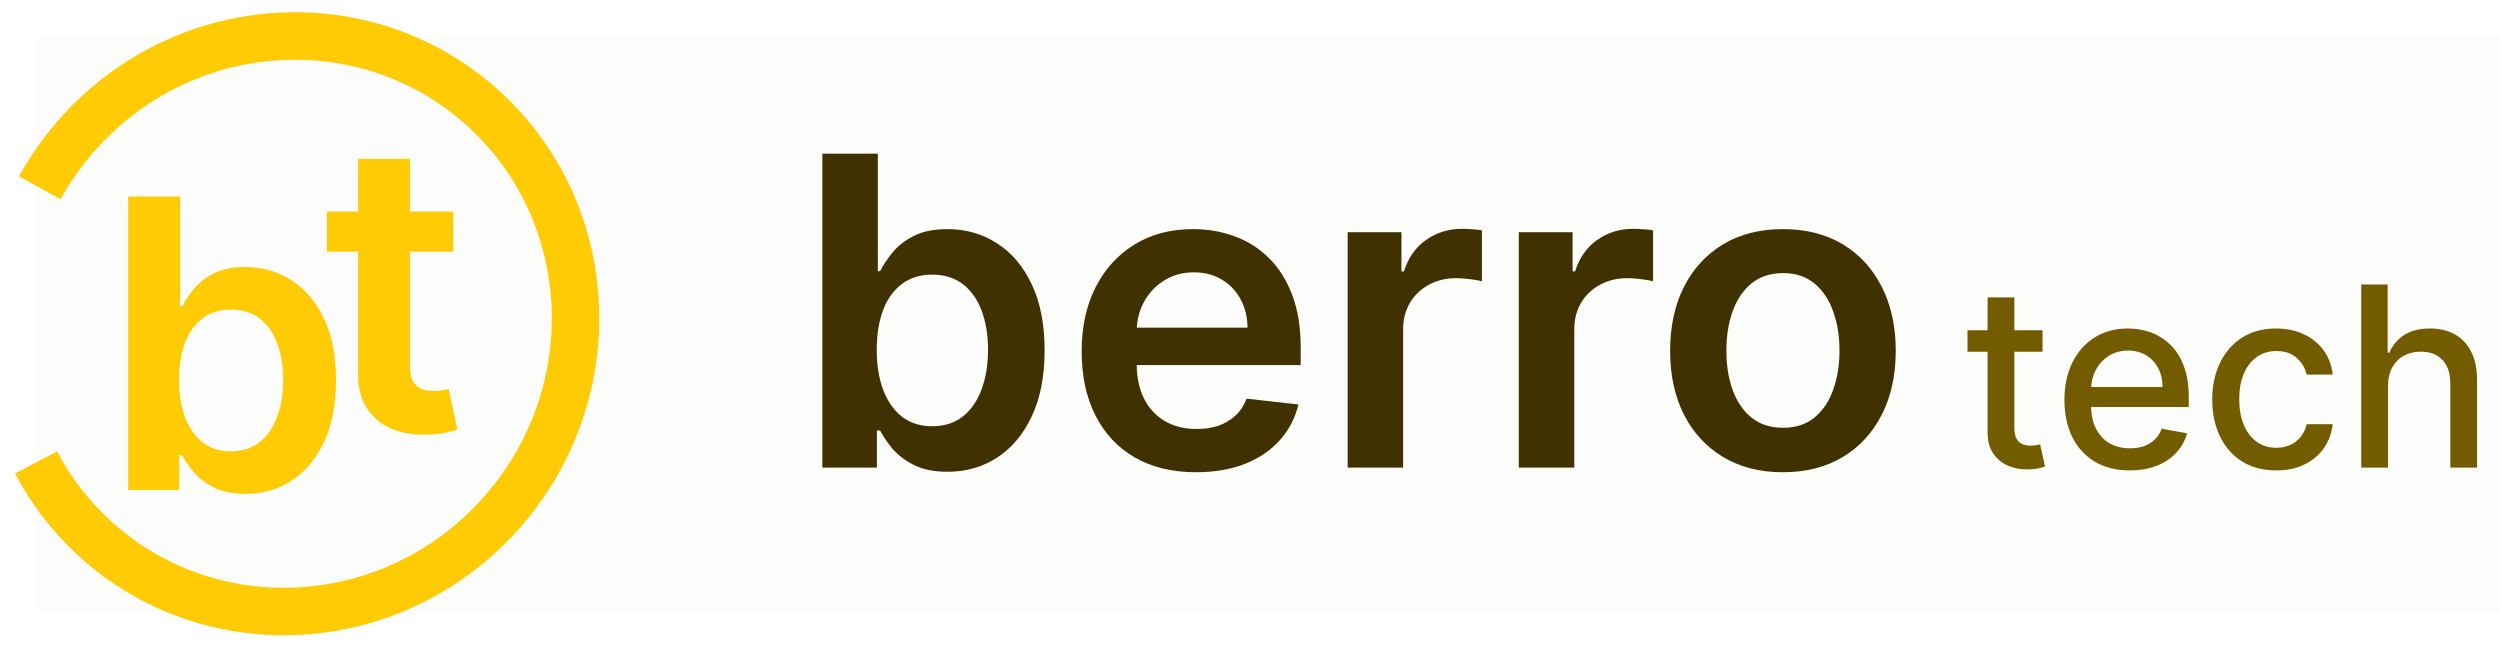
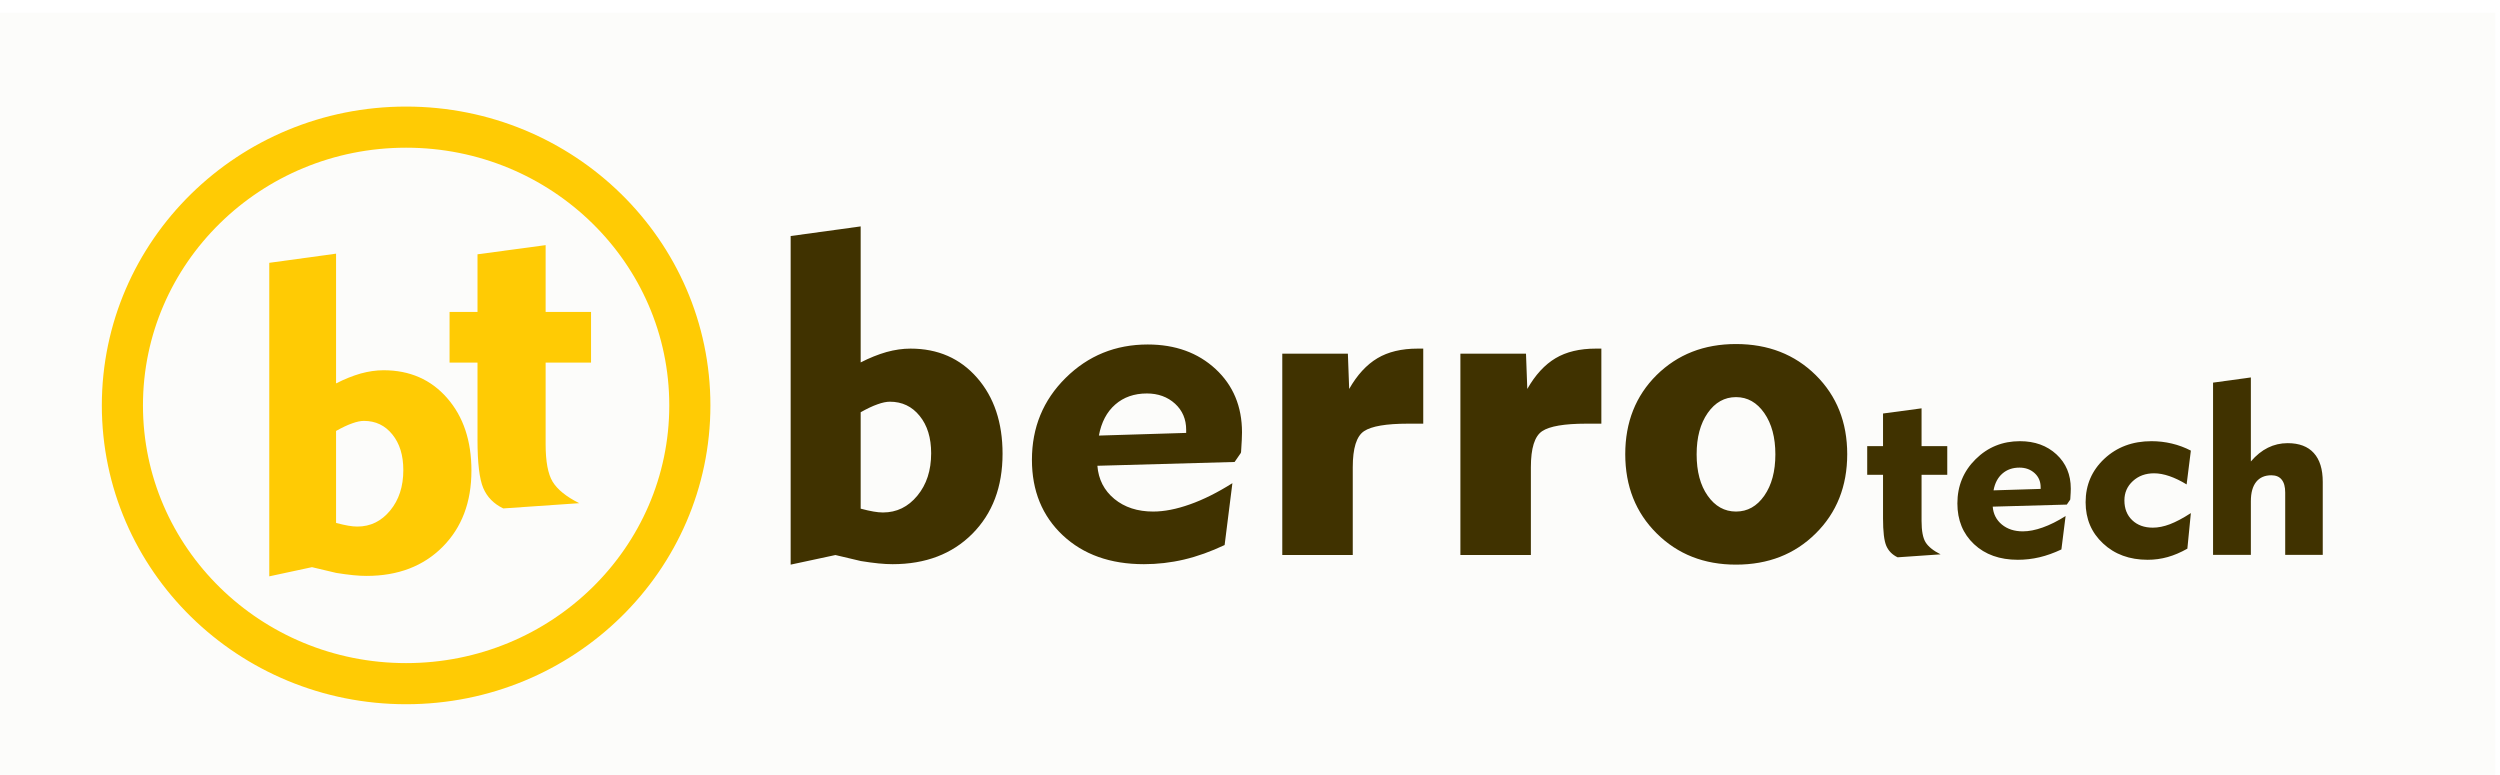
- <svg xmlns="http://www.w3.org/2000/svg" width="139" height="36" viewBox="0 0 139 36" fill="none">
-   <rect width="137" height="32" transform="translate(2 2)" fill="#FCFCFA" />
-   <path d="M7.129 27.243V10.926H10.013V17.029H10.133C10.281 16.731 10.491 16.415 10.762 16.081C11.033 15.741 11.399 15.451 11.861 15.212C12.324 14.968 12.913 14.846 13.63 14.846C14.576 14.846 15.428 15.088 16.188 15.571C16.953 16.049 17.558 16.758 18.004 17.698C18.456 18.633 18.681 19.78 18.681 21.14C18.681 22.484 18.461 23.626 18.02 24.566C17.579 25.506 16.979 26.223 16.22 26.717C15.46 27.211 14.6 27.458 13.638 27.458C12.937 27.458 12.355 27.341 11.893 27.108C11.431 26.874 11.059 26.592 10.778 26.263C10.502 25.928 10.287 25.612 10.133 25.315H9.965V27.243H7.129ZM9.957 21.124C9.957 21.916 10.069 22.609 10.292 23.203C10.52 23.798 10.847 24.263 11.272 24.598C11.702 24.927 12.223 25.092 12.834 25.092C13.471 25.092 14.005 24.922 14.435 24.582C14.865 24.237 15.189 23.767 15.407 23.172C15.63 22.571 15.742 21.889 15.742 21.124C15.742 20.364 15.633 19.69 15.415 19.1C15.197 18.511 14.873 18.049 14.443 17.714C14.013 17.379 13.476 17.212 12.834 17.212C12.217 17.212 11.694 17.374 11.264 17.698C10.834 18.022 10.507 18.476 10.284 19.061C10.066 19.645 9.957 20.333 9.957 21.124Z" fill="#FFCB04" />
-   <path d="M25.207 11.762V13.993H18.172V11.762H25.207ZM19.909 8.83H22.793V20.319C22.793 20.707 22.851 21.004 22.968 21.212C23.09 21.413 23.25 21.551 23.446 21.626C23.643 21.7 23.86 21.737 24.099 21.737C24.28 21.737 24.445 21.724 24.593 21.698C24.747 21.671 24.864 21.647 24.944 21.626L25.43 23.881C25.276 23.934 25.055 23.992 24.769 24.056C24.487 24.119 24.142 24.157 23.733 24.167C23.011 24.189 22.36 24.08 21.781 23.841C21.202 23.596 20.742 23.219 20.403 22.709C20.068 22.199 19.903 21.562 19.909 20.797V8.83Z" fill="#FFCB04" />
-   <path d="M2.211 10.442C2.846 9.292 3.617 8.222 4.507 7.255C10.534 0.708 20.604 0.211 27 6.145C33.396 12.079 33.695 22.198 27.669 28.745C21.642 35.292 11.572 35.789 5.176 29.855C3.893 28.665 2.82 27.264 2 25.711" stroke="#FFCB04" stroke-width="2.641" stroke-miterlimit="22.926" />
-   <path d="M45.722 26V8.545H48.807V15.074H48.935C49.094 14.756 49.318 14.418 49.608 14.06C49.898 13.696 50.29 13.386 50.784 13.131C51.278 12.869 51.909 12.739 52.676 12.739C53.688 12.739 54.599 12.997 55.412 13.514C56.23 14.026 56.878 14.784 57.355 15.79C57.838 16.79 58.08 18.017 58.08 19.472C58.08 20.909 57.844 22.131 57.372 23.136C56.901 24.142 56.258 24.909 55.446 25.438C54.633 25.966 53.713 26.23 52.685 26.23C51.935 26.23 51.312 26.105 50.818 25.855C50.324 25.605 49.926 25.304 49.625 24.952C49.33 24.594 49.099 24.256 48.935 23.938H48.756V26H45.722ZM48.747 19.454C48.747 20.301 48.867 21.043 49.105 21.679C49.349 22.315 49.699 22.812 50.153 23.171C50.614 23.523 51.17 23.699 51.824 23.699C52.506 23.699 53.077 23.517 53.537 23.153C53.997 22.784 54.344 22.281 54.577 21.645C54.815 21.003 54.935 20.273 54.935 19.454C54.935 18.642 54.818 17.921 54.585 17.29C54.352 16.659 54.006 16.165 53.545 15.807C53.085 15.449 52.511 15.27 51.824 15.27C51.165 15.27 50.605 15.443 50.145 15.79C49.685 16.136 49.335 16.622 49.097 17.247C48.864 17.872 48.747 18.608 48.747 19.454ZM66.498 26.256C65.185 26.256 64.052 25.983 63.097 25.438C62.148 24.886 61.418 24.108 60.907 23.102C60.396 22.091 60.14 20.901 60.14 19.531C60.14 18.185 60.396 17.003 60.907 15.986C61.424 14.963 62.146 14.168 63.072 13.599C63.998 13.026 65.086 12.739 66.336 12.739C67.143 12.739 67.904 12.869 68.62 13.131C69.342 13.386 69.978 13.784 70.529 14.324C71.086 14.864 71.523 15.551 71.842 16.386C72.16 17.216 72.319 18.204 72.319 19.352V20.298H61.589V18.219H69.362C69.356 17.628 69.228 17.102 68.978 16.642C68.728 16.176 68.379 15.81 67.93 15.543C67.487 15.276 66.969 15.142 66.379 15.142C65.748 15.142 65.194 15.296 64.717 15.602C64.239 15.903 63.867 16.301 63.6 16.796C63.339 17.284 63.205 17.821 63.2 18.406V20.222C63.2 20.983 63.339 21.636 63.617 22.182C63.896 22.722 64.285 23.136 64.785 23.426C65.285 23.71 65.87 23.852 66.54 23.852C66.989 23.852 67.396 23.79 67.759 23.665C68.123 23.534 68.438 23.344 68.705 23.094C68.972 22.844 69.174 22.534 69.31 22.165L72.191 22.489C72.009 23.25 71.663 23.915 71.151 24.483C70.646 25.046 69.998 25.483 69.208 25.796C68.418 26.102 67.515 26.256 66.498 26.256ZM74.929 26V12.909H77.921V15.091H78.057C78.296 14.335 78.704 13.753 79.284 13.344C79.869 12.929 80.537 12.722 81.287 12.722C81.457 12.722 81.648 12.73 81.858 12.747C82.074 12.758 82.253 12.778 82.395 12.807V15.645C82.264 15.599 82.057 15.56 81.773 15.526C81.494 15.486 81.224 15.466 80.963 15.466C80.401 15.466 79.895 15.588 79.446 15.832C79.003 16.071 78.653 16.403 78.398 16.829C78.142 17.256 78.014 17.747 78.014 18.304V26H74.929ZM84.445 26V12.909H87.436V15.091H87.572C87.811 14.335 88.22 13.753 88.8 13.344C89.385 12.929 90.053 12.722 90.803 12.722C90.973 12.722 91.163 12.73 91.374 12.747C91.59 12.758 91.769 12.778 91.91 12.807V15.645C91.78 15.599 91.572 15.56 91.288 15.526C91.01 15.486 90.74 15.466 90.479 15.466C89.916 15.466 89.41 15.588 88.962 15.832C88.519 16.071 88.169 16.403 87.913 16.829C87.658 17.256 87.53 17.747 87.53 18.304V26H84.445ZM99.131 26.256C97.853 26.256 96.745 25.974 95.808 25.412C94.87 24.849 94.143 24.062 93.626 23.051C93.114 22.04 92.859 20.858 92.859 19.506C92.859 18.153 93.114 16.969 93.626 15.952C94.143 14.935 94.87 14.145 95.808 13.582C96.745 13.02 97.853 12.739 99.131 12.739C100.41 12.739 101.518 13.02 102.455 13.582C103.393 14.145 104.117 14.935 104.629 15.952C105.146 16.969 105.404 18.153 105.404 19.506C105.404 20.858 105.146 22.04 104.629 23.051C104.117 24.062 103.393 24.849 102.455 25.412C101.518 25.974 100.41 26.256 99.131 26.256ZM99.148 23.784C99.842 23.784 100.421 23.594 100.887 23.213C101.353 22.827 101.7 22.31 101.927 21.662C102.16 21.014 102.276 20.293 102.276 19.497C102.276 18.696 102.16 17.972 101.927 17.324C101.7 16.671 101.353 16.151 100.887 15.764C100.421 15.378 99.842 15.185 99.148 15.185C98.438 15.185 97.847 15.378 97.376 15.764C96.91 16.151 96.56 16.671 96.327 17.324C96.1 17.972 95.987 18.696 95.987 19.497C95.987 20.293 96.1 21.014 96.327 21.662C96.56 22.31 96.91 22.827 97.376 23.213C97.847 23.594 98.438 23.784 99.148 23.784Z" fill="#403200" />
-   <path d="M113.564 18.364V19.557H109.393V18.364H113.564ZM110.511 16.534H111.998V23.758C111.998 24.046 112.041 24.263 112.127 24.409C112.213 24.552 112.324 24.649 112.46 24.702C112.599 24.752 112.75 24.777 112.913 24.777C113.032 24.777 113.136 24.769 113.226 24.752C113.315 24.736 113.385 24.722 113.435 24.712L113.703 25.94C113.617 25.974 113.494 26.007 113.335 26.04C113.176 26.076 112.977 26.096 112.739 26.099C112.348 26.106 111.983 26.037 111.645 25.891C111.307 25.745 111.033 25.519 110.825 25.215C110.616 24.91 110.511 24.527 110.511 24.066V16.534ZM118.417 26.154C117.665 26.154 117.017 25.993 116.474 25.672C115.933 25.347 115.516 24.891 115.221 24.305C114.929 23.715 114.783 23.024 114.783 22.232C114.783 21.449 114.929 20.76 115.221 20.163C115.516 19.567 115.927 19.101 116.454 18.766C116.984 18.432 117.604 18.264 118.313 18.264C118.744 18.264 119.162 18.335 119.566 18.478C119.97 18.62 120.333 18.844 120.655 19.149C120.976 19.454 121.23 19.85 121.415 20.337C121.601 20.821 121.694 21.41 121.694 22.102V22.629H115.623V21.516H120.237C120.237 21.125 120.157 20.778 119.998 20.477C119.839 20.172 119.616 19.931 119.327 19.756C119.042 19.58 118.707 19.492 118.323 19.492C117.905 19.492 117.541 19.595 117.229 19.8C116.921 20.003 116.682 20.268 116.513 20.596C116.348 20.921 116.265 21.274 116.265 21.655V22.525C116.265 23.035 116.354 23.47 116.533 23.827C116.715 24.185 116.969 24.459 117.294 24.648C117.619 24.833 117.998 24.926 118.432 24.926C118.714 24.926 118.971 24.886 119.203 24.807C119.435 24.724 119.635 24.601 119.805 24.439C119.974 24.276 120.103 24.076 120.192 23.837L121.599 24.091C121.487 24.505 121.284 24.868 120.993 25.18C120.704 25.488 120.341 25.728 119.904 25.901C119.47 26.07 118.974 26.154 118.417 26.154ZM126.56 26.154C125.821 26.154 125.184 25.987 124.651 25.652C124.12 25.314 123.713 24.848 123.428 24.255C123.143 23.662 123 22.982 123 22.217C123 21.441 123.146 20.757 123.438 20.163C123.729 19.567 124.14 19.101 124.67 18.766C125.201 18.432 125.826 18.264 126.545 18.264C127.125 18.264 127.642 18.372 128.096 18.587C128.55 18.799 128.916 19.098 129.195 19.482C129.476 19.867 129.644 20.316 129.697 20.829H128.25C128.17 20.472 127.988 20.163 127.703 19.905C127.421 19.646 127.044 19.517 126.57 19.517C126.155 19.517 125.792 19.626 125.481 19.845C125.173 20.061 124.932 20.369 124.76 20.77C124.588 21.168 124.501 21.638 124.501 22.182C124.501 22.739 124.586 23.219 124.755 23.624C124.924 24.028 125.163 24.341 125.471 24.563C125.782 24.785 126.149 24.896 126.57 24.896C126.851 24.896 127.107 24.845 127.335 24.742C127.567 24.636 127.761 24.485 127.917 24.29C128.076 24.094 128.187 23.859 128.25 23.584H129.697C129.644 24.078 129.483 24.518 129.214 24.906C128.946 25.294 128.586 25.599 128.136 25.821C127.688 26.043 127.163 26.154 126.56 26.154ZM132.773 21.466V26H131.286V15.818H132.753V19.607H132.847C133.026 19.195 133.3 18.869 133.668 18.627C134.036 18.385 134.516 18.264 135.11 18.264C135.633 18.264 136.091 18.372 136.482 18.587C136.876 18.803 137.181 19.124 137.396 19.552C137.615 19.976 137.725 20.506 137.725 21.143V26H136.238V21.322C136.238 20.762 136.094 20.327 135.806 20.019C135.517 19.708 135.116 19.552 134.602 19.552C134.251 19.552 133.936 19.626 133.658 19.776C133.383 19.925 133.166 20.143 133.007 20.432C132.851 20.717 132.773 21.062 132.773 21.466Z" fill="#735B00" />
+ <svg xmlns="http://www.w3.org/2000/svg" width="171" height="53" viewBox="0 0 171 53" fill="none">
+   <path d="M170.671 0.87H0V53H170.671V0.87Z" fill="#FCFCFA" />
+   <path d="M58.87 34.792C59.215 34.886 59.507 34.948 59.747 34.99C59.987 35.032 60.201 35.053 60.394 35.053C61.333 35.053 62.116 34.672 62.747 33.905C63.378 33.143 63.691 32.178 63.691 31.004C63.691 29.945 63.431 29.094 62.904 28.447C62.382 27.8 61.704 27.477 60.869 27.477C60.634 27.477 60.352 27.534 60.023 27.654C59.69 27.769 59.309 27.951 58.87 28.197V34.792ZM54.081 38.621V16.144L58.87 15.486V24.79C59.481 24.476 60.07 24.242 60.634 24.08C61.203 23.923 61.751 23.845 62.278 23.845C64.151 23.845 65.669 24.508 66.832 25.838C67.996 27.169 68.575 28.901 68.575 31.04C68.575 33.305 67.886 35.126 66.504 36.514C65.126 37.896 63.305 38.59 61.056 38.59C60.77 38.59 60.451 38.574 60.091 38.538C59.736 38.502 59.335 38.449 58.886 38.376L57.143 37.964L54.081 38.621ZM75.165 29.793L81.134 29.611V29.397C81.134 28.671 80.878 28.077 80.372 27.612C79.861 27.148 79.219 26.913 78.447 26.913C77.586 26.913 76.861 27.163 76.282 27.67C75.702 28.176 75.332 28.885 75.165 29.793ZM84.296 33.049L83.764 37.281C82.825 37.724 81.901 38.058 80.993 38.272C80.085 38.486 79.172 38.59 78.243 38.59C75.948 38.59 74.101 37.933 72.692 36.613C71.288 35.293 70.584 33.571 70.584 31.452C70.584 29.24 71.351 27.372 72.89 25.849C74.429 24.325 76.302 23.563 78.504 23.563C80.388 23.563 81.932 24.122 83.143 25.238C84.348 26.355 84.953 27.8 84.953 29.574C84.953 29.845 84.932 30.284 84.891 30.889L84.875 30.978L84.447 31.599L75.061 31.859C75.134 32.788 75.52 33.545 76.219 34.124C76.923 34.703 77.81 34.99 78.875 34.99C79.631 34.99 80.466 34.828 81.39 34.499C82.308 34.176 83.278 33.691 84.296 33.049ZM92.529 37.964H87.708V24.189H92.195L92.284 26.605C92.832 25.64 93.479 24.941 94.215 24.503C94.95 24.064 95.868 23.845 96.969 23.845H97.35V28.979H96.849H96.312C94.82 28.979 93.813 29.151 93.302 29.491C92.785 29.835 92.529 30.654 92.529 31.959V37.964ZM104.712 37.964H99.891V24.189H104.378L104.467 26.605C105.015 25.64 105.662 24.941 106.398 24.503C107.133 24.064 108.052 23.845 109.153 23.845H109.533V28.979H109.033H108.495C107.003 28.979 105.996 29.151 105.485 29.491C104.968 29.835 104.712 30.654 104.712 31.959V37.964ZM116.05 31.077C116.05 32.251 116.301 33.195 116.807 33.91C117.313 34.63 117.96 34.99 118.743 34.99C119.53 34.99 120.172 34.63 120.678 33.905C121.184 33.179 121.435 32.24 121.435 31.077C121.435 29.924 121.184 28.985 120.678 28.254C120.172 27.529 119.53 27.163 118.743 27.163C117.96 27.163 117.313 27.524 116.807 28.249C116.301 28.974 116.05 29.913 116.05 31.077ZM111.167 31.066C111.167 28.88 111.881 27.075 113.311 25.656C114.746 24.242 116.551 23.532 118.743 23.532C120.944 23.532 122.76 24.242 124.195 25.656C125.63 27.075 126.35 28.88 126.35 31.066C126.35 33.258 125.63 35.068 124.195 36.487C122.76 37.912 120.944 38.621 118.743 38.621C116.562 38.621 114.756 37.912 113.321 36.487C111.887 35.068 111.167 33.258 111.167 31.066Z" fill="#403200" />
+   <path d="M128.799 35.455V32.475H127.717V30.515H128.799V28.284L131.435 27.93V30.515H133.193V32.475H131.435V35.633C131.435 36.303 131.525 36.79 131.708 37.089C131.891 37.387 132.235 37.666 132.736 37.917L129.796 38.12C129.427 37.942 129.171 37.68 129.021 37.331C128.872 36.982 128.799 36.356 128.799 35.455ZM136.358 33.54L139.58 33.441V33.326C139.58 32.934 139.442 32.613 139.169 32.363C138.893 32.112 138.547 31.985 138.13 31.985C137.665 31.985 137.274 32.12 136.961 32.394C136.648 32.667 136.448 33.05 136.358 33.54ZM141.287 35.297L141 37.582C140.493 37.821 139.994 38.001 139.504 38.117C139.014 38.232 138.521 38.289 138.02 38.289C136.781 38.289 135.784 37.934 135.023 37.221C134.266 36.509 133.885 35.579 133.885 34.436C133.885 33.242 134.299 32.233 135.13 31.411C135.961 30.588 136.972 30.177 138.161 30.177C139.178 30.177 140.011 30.478 140.665 31.081C141.315 31.684 141.642 32.464 141.642 33.422C141.642 33.568 141.631 33.805 141.608 34.131L141.6 34.179L141.369 34.514L136.302 34.655C136.341 35.157 136.55 35.565 136.927 35.878C137.308 36.19 137.786 36.345 138.361 36.345C138.769 36.345 139.22 36.258 139.718 36.081C140.214 35.906 140.738 35.644 141.287 35.297ZM149.616 37.528C149.159 37.787 148.709 37.979 148.267 38.103C147.824 38.227 147.368 38.289 146.901 38.289C145.661 38.289 144.645 37.917 143.85 37.173C143.053 36.432 142.656 35.492 142.656 34.351C142.656 33.171 143.084 32.177 143.94 31.377C144.797 30.577 145.87 30.177 147.163 30.177C147.636 30.177 148.1 30.231 148.551 30.338C149.002 30.445 149.438 30.605 149.855 30.822L149.565 33.135C149.159 32.887 148.768 32.698 148.391 32.568C148.013 32.439 147.664 32.374 147.34 32.374C146.757 32.374 146.273 32.551 145.887 32.906C145.501 33.261 145.309 33.7 145.309 34.227C145.309 34.791 145.487 35.241 145.844 35.582C146.202 35.923 146.673 36.092 147.256 36.092C147.619 36.092 148.008 36.013 148.419 35.858C148.833 35.7 149.312 35.447 149.855 35.095L149.616 37.528ZM153.959 37.951H151.373V26.172L153.959 25.817V31.563C154.322 31.14 154.711 30.828 155.128 30.622C155.542 30.416 155.992 30.312 156.477 30.312C157.263 30.312 157.86 30.538 158.265 30.988C158.674 31.439 158.876 32.095 158.876 32.963V37.951H156.308V33.689C156.308 33.298 156.229 33.005 156.068 32.808C155.911 32.608 155.674 32.509 155.359 32.509C154.911 32.509 154.564 32.661 154.322 32.963C154.08 33.267 153.959 33.706 153.959 34.283V37.951Z" fill="#403200" />
+   <path fill-rule="evenodd" clip-rule="evenodd" d="M27.778 8.696C38.496 8.696 47.185 17.218 47.185 27.73C47.185 38.242 38.496 46.763 27.778 46.763C17.06 46.763 8.372 38.242 8.372 27.73C8.372 17.218 17.06 8.696 27.778 8.696Z" stroke="#FFCB04" stroke-width="2.813" stroke-miterlimit="22.926" />
+   <path d="M22.987 35.768C23.316 35.857 23.594 35.917 23.823 35.957C24.052 35.997 24.256 36.017 24.441 36.017C25.337 36.017 26.083 35.653 26.686 34.922C27.288 34.195 27.587 33.274 27.587 32.154C27.587 31.143 27.338 30.332 26.835 29.715C26.337 29.098 25.69 28.789 24.894 28.789C24.669 28.789 24.401 28.844 24.087 28.958C23.769 29.068 23.405 29.242 22.987 29.476V35.768ZM18.418 39.422V17.977L22.987 17.35V26.226C23.57 25.927 24.132 25.703 24.669 25.549C25.212 25.399 25.735 25.325 26.238 25.325C28.024 25.325 29.473 25.957 30.583 27.226C31.693 28.495 32.246 30.148 32.246 32.189C32.246 34.349 31.589 36.086 30.27 37.41C28.955 38.73 27.218 39.392 25.073 39.392C24.799 39.392 24.495 39.377 24.152 39.342C23.813 39.307 23.43 39.257 23.002 39.188L21.339 38.794L18.418 39.422Z" fill="#FFCB04" />
+   <path d="M32.661 30.067V24.801H30.75V21.337H32.661V17.394L37.321 16.767V21.337H40.427V24.801H37.321V30.381C37.321 31.566 37.48 32.427 37.803 32.954C38.127 33.482 38.734 33.975 39.62 34.418L34.424 34.776C33.772 34.463 33.319 34 33.055 33.383C32.791 32.765 32.661 31.66 32.661 30.067Z" fill="#FFCB04" />
</svg>
